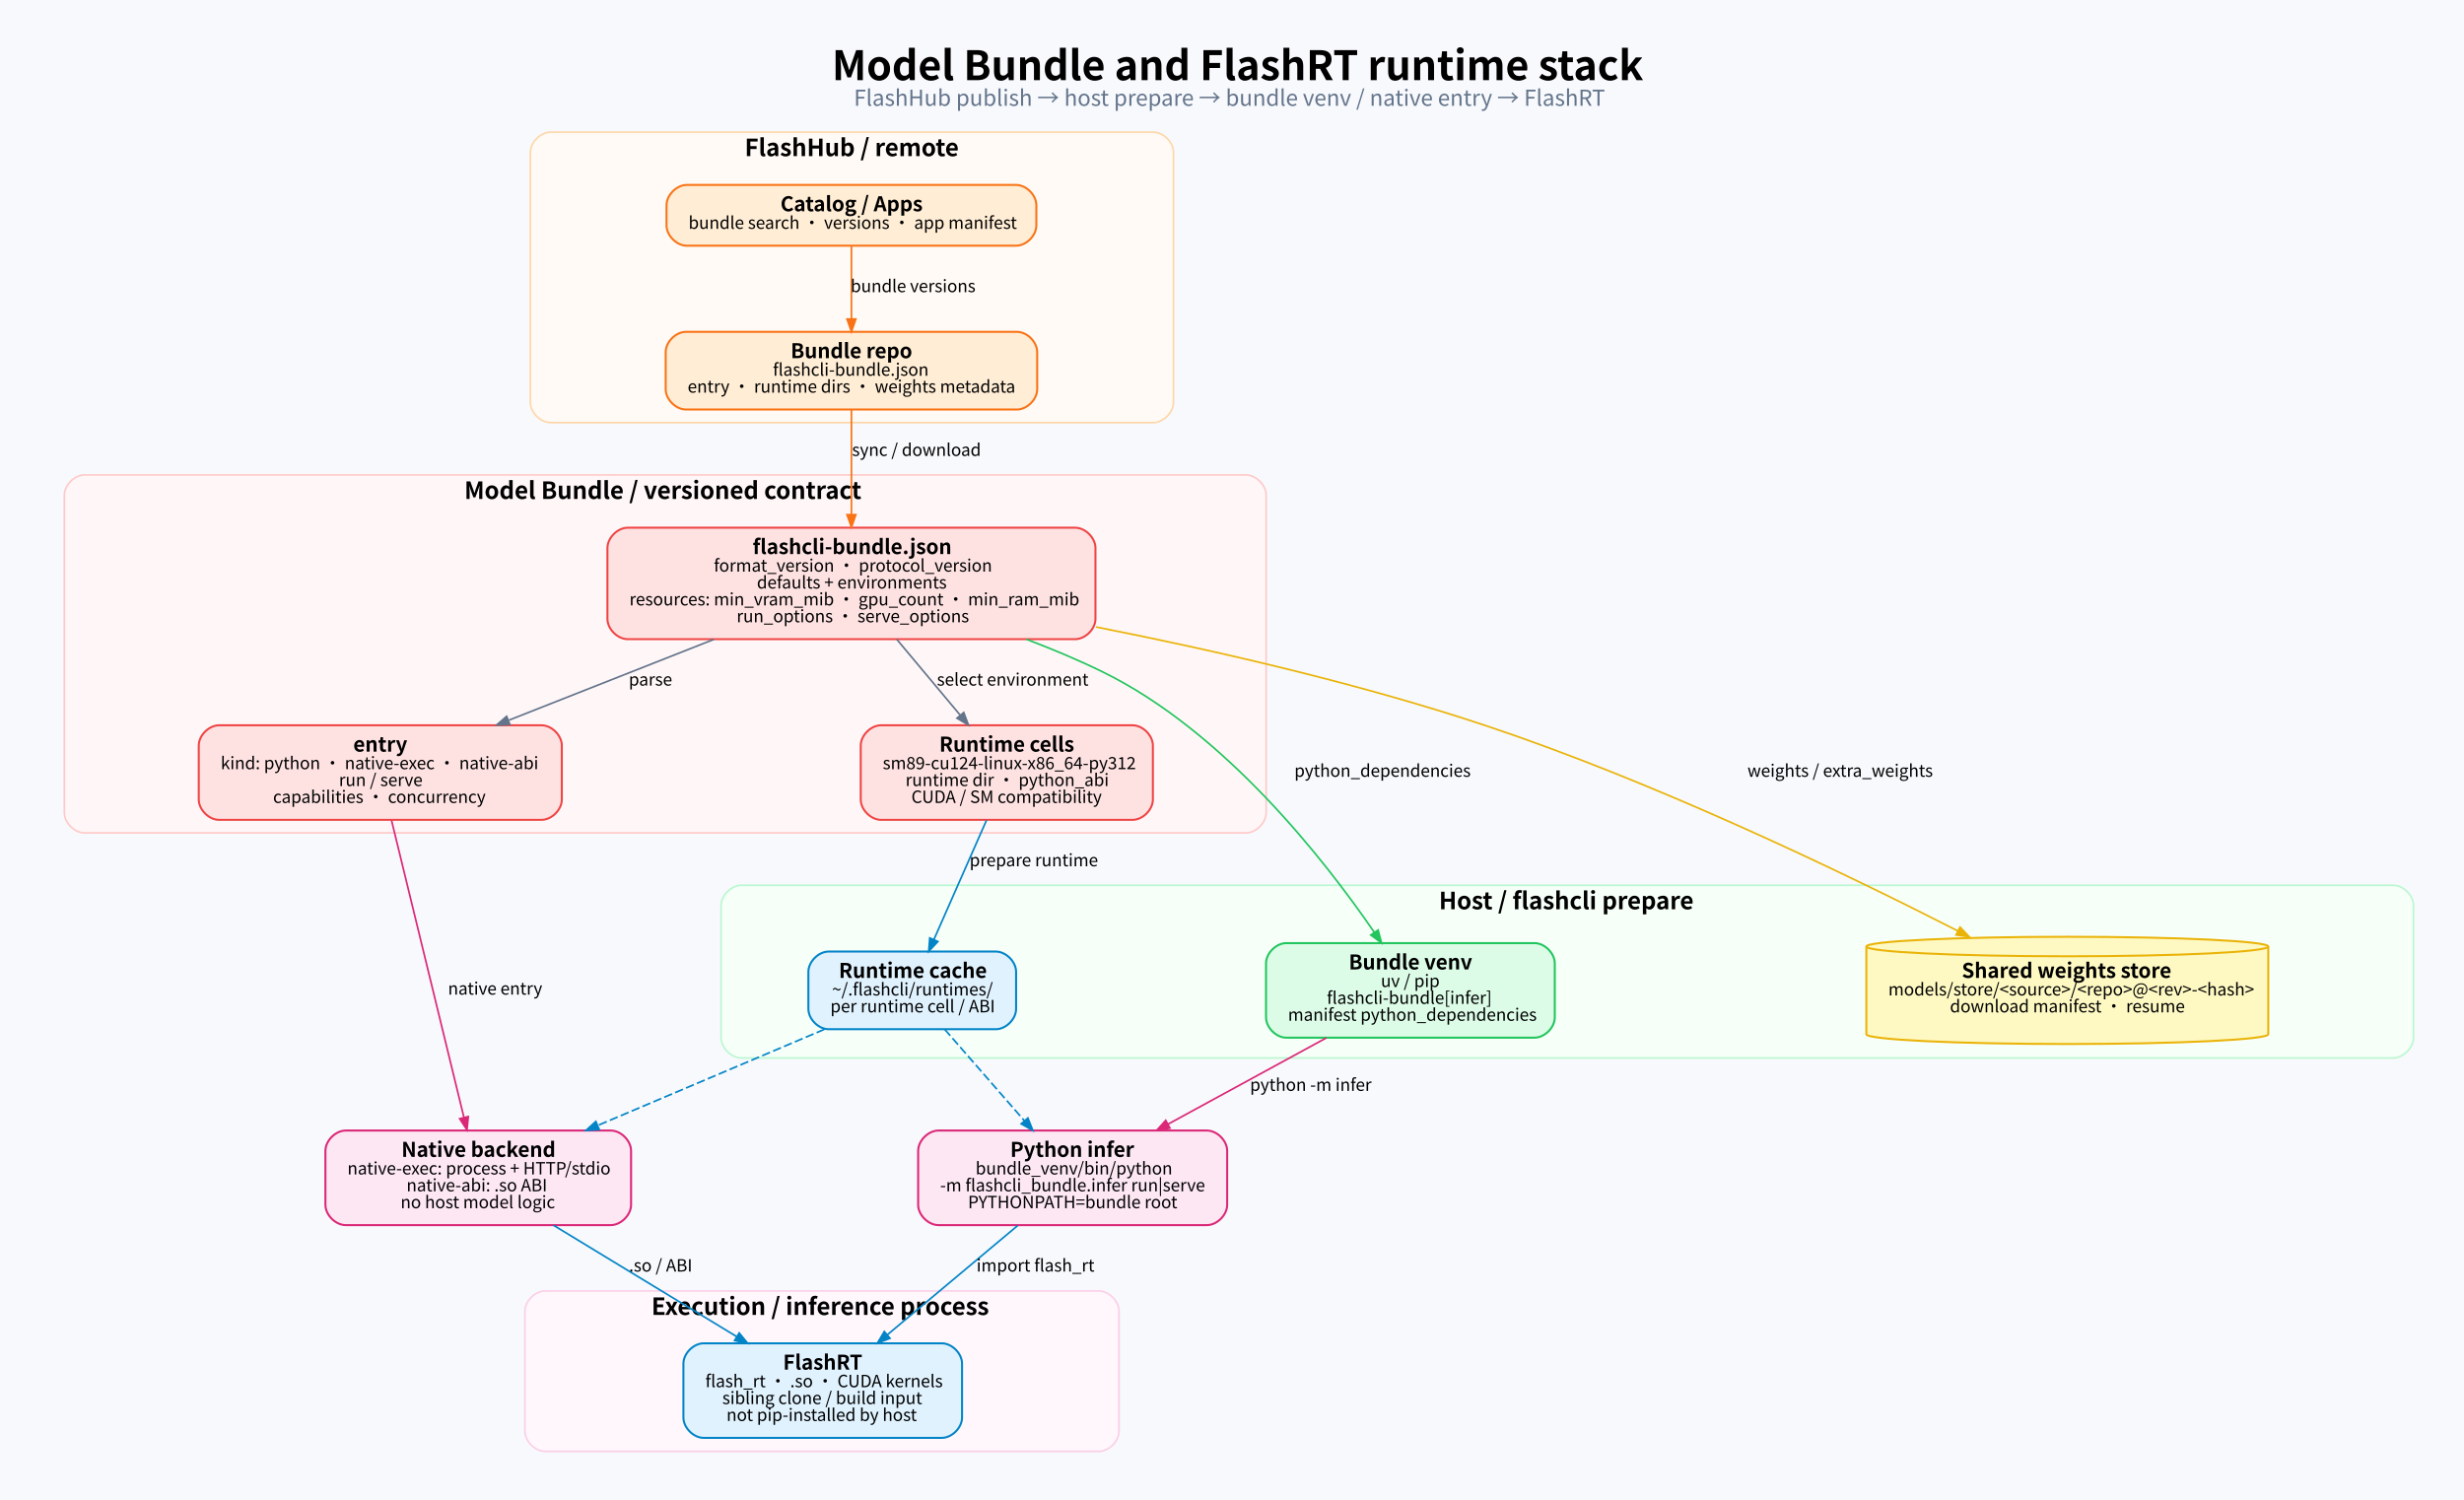
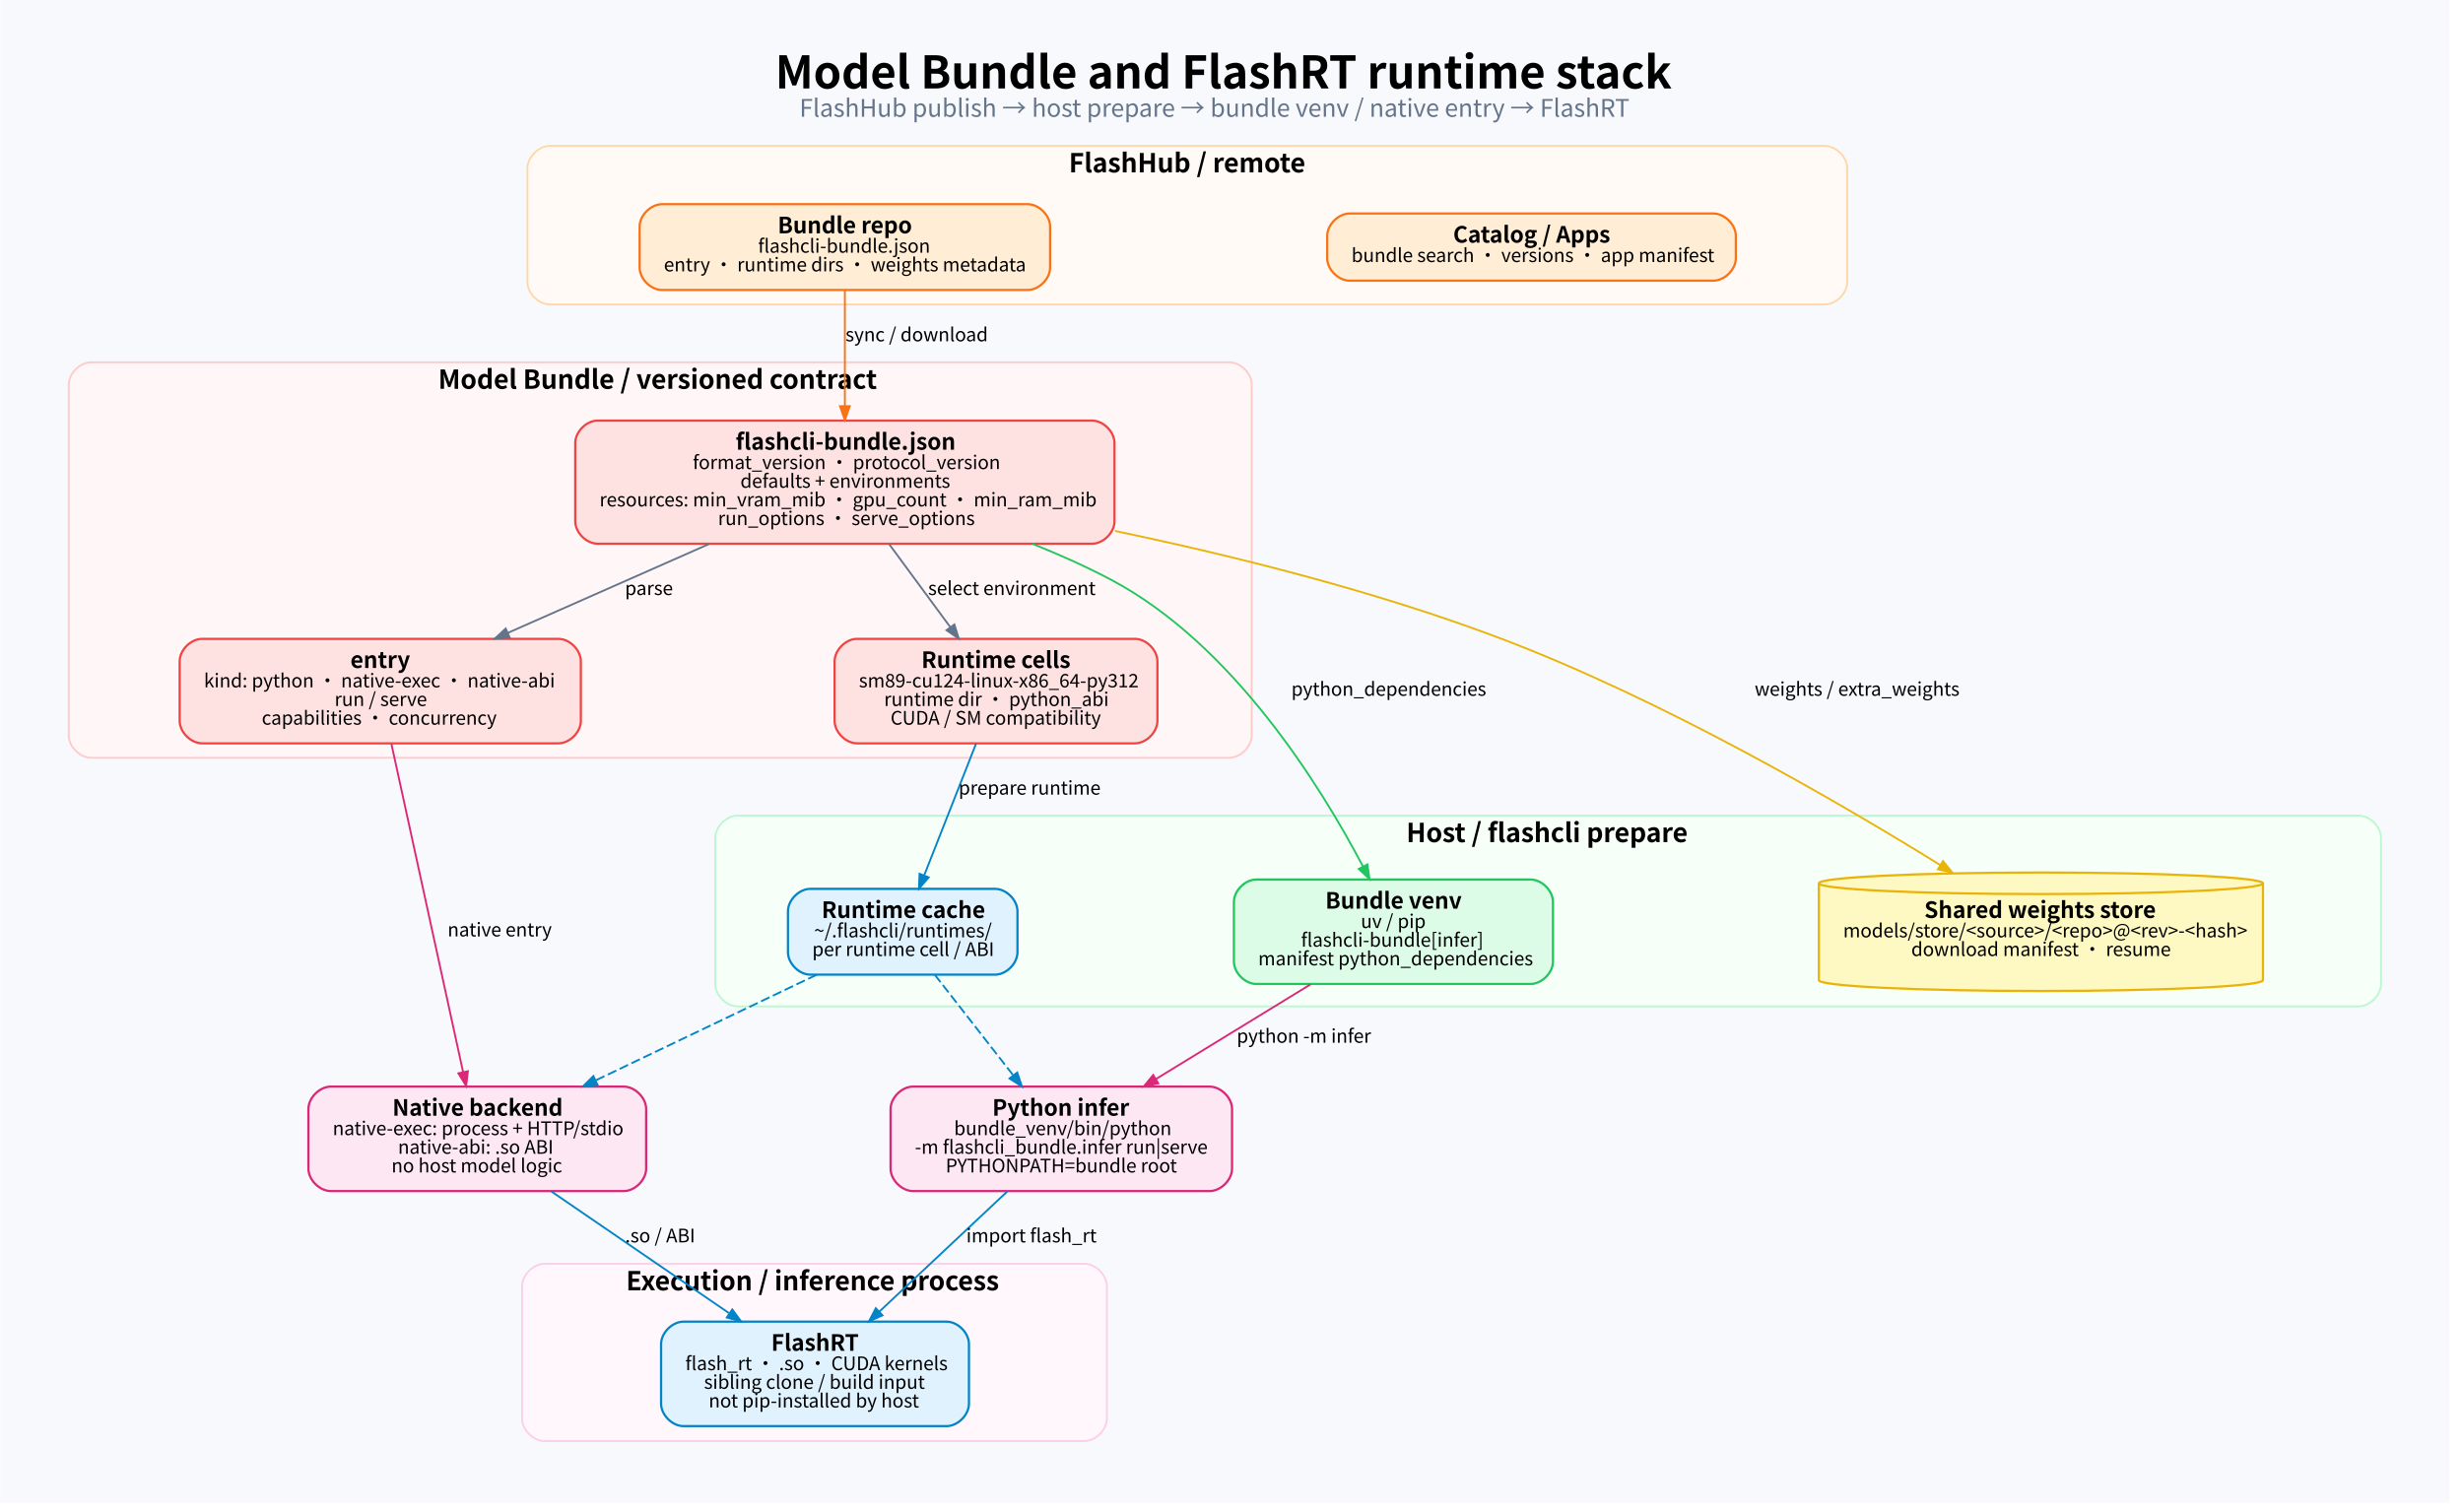
- <svg xmlns="http://www.w3.org/2000/svg" width="1065pt" height="648pt" viewBox="0.00 0.00 1065.15 648.00">
-   <g id="graph0" class="graph" transform="scale(0.73 0.73) rotate(0) translate(25.2 867.45)">
-     <polygon fill="#f7f9fc" stroke="transparent" points="-25.2,25.2 -25.2,-867.45 1442.09,-867.45 1442.09,25.2 -25.2,25.2" />
-     <text text-anchor="start" x="467.44" y="-820.05" font-family="Noto Sans CJK SC" font-weight="bold" font-size="24.00">Model Bundle and FlashRT runtime stack</text>
-     <text text-anchor="start" x="480.44" y="-804.85" font-family="Noto Sans CJK SC" font-size="13.00" fill="#64748b">FlashHub publish → host prepare → bundle venv / native entry → FlashRT</text>
+ <svg xmlns="http://www.w3.org/2000/svg" width="1056pt" height="648pt" viewBox="0.00 0.00 1055.77 648.00">
+   <g id="graph0" class="graph" transform="scale(0.8 0.8) rotate(0) translate(25.2 780.45)">
+     <polygon fill="#f7f9fc" stroke="transparent" points="-25.2,25.2 -25.2,-780.45 1287.42,-780.45 1287.42,25.2 -25.2,25.2" />
+     <text text-anchor="start" x="390.11" y="-733.05" font-family="Noto Sans CJK SC" font-weight="bold" font-size="24.00">Model Bundle and FlashRT runtime stack</text>
+     <text text-anchor="start" x="403.11" y="-717.85" font-family="Noto Sans CJK SC" font-size="13.00" fill="#64748b">FlashHub publish → host prepare → bundle venv / native entry → FlashRT</text>
    <g id="clust1" class="cluster">
-       <path fill="#fffaf5" stroke="#fed7aa" d="M300.86,-617.25C300.86,-617.25 657.71,-617.25 657.71,-617.25 663.71,-617.25 669.71,-623.25 669.71,-629.25 669.71,-629.25 669.71,-777.25 669.71,-777.25 669.71,-783.25 663.71,-789.25 657.71,-789.25 657.71,-789.25 300.86,-789.25 300.86,-789.25 294.86,-789.25 288.86,-783.25 288.86,-777.25 288.86,-777.25 288.86,-629.25 288.86,-629.25 288.86,-623.25 294.86,-617.25 300.86,-617.25" />
-       <text text-anchor="start" x="415.79" y="-775.05" font-family="Noto Sans CJK SC" font-weight="bold" font-size="14.00">FlashHub / remote</text>
+       <path fill="#fffaf5" stroke="#fed7aa" d="M269.33,-617.25C269.33,-617.25 952.64,-617.25 952.64,-617.25 958.64,-617.25 964.64,-623.25 964.64,-629.25 964.64,-629.25 964.64,-690.25 964.64,-690.25 964.64,-696.25 958.64,-702.25 952.64,-702.25 952.64,-702.25 269.33,-702.25 269.33,-702.25 263.33,-702.25 257.33,-696.25 257.33,-690.25 257.33,-690.25 257.33,-629.25 257.33,-629.25 257.33,-623.25 263.33,-617.25 269.33,-617.25" />
+       <text text-anchor="start" x="547.48" y="-688.05" font-family="Noto Sans CJK SC" font-weight="bold" font-size="14.00">FlashHub / remote</text>
    </g>
    <g id="clust2" class="cluster">
-       <path fill="#fff7f7" stroke="#fecaca" d="M24.91,-374.25C24.91,-374.25 712.58,-374.25 712.58,-374.25 718.58,-374.25 724.58,-380.25 724.58,-386.25 724.58,-386.25 724.58,-574.25 724.58,-574.25 724.58,-580.25 718.58,-586.25 712.58,-586.25 712.58,-586.25 24.91,-586.25 24.91,-586.25 18.91,-586.25 12.91,-580.25 12.91,-574.25 12.91,-574.25 12.91,-386.25 12.91,-386.25 12.91,-380.25 18.91,-374.25 24.91,-374.25" />
-       <text text-anchor="start" x="249.75" y="-572.05" font-family="Noto Sans CJK SC" font-weight="bold" font-size="14.00">Model Bundle / versioned contract</text>
+       <path fill="#fff7f7" stroke="#fecaca" d="M23.5,-374.25C23.5,-374.25 633.49,-374.25 633.49,-374.25 639.49,-374.25 645.49,-380.25 645.49,-386.25 645.49,-386.25 645.49,-574.25 645.49,-574.25 645.49,-580.25 639.49,-586.25 633.49,-586.25 633.49,-586.25 23.5,-586.25 23.5,-586.25 17.5,-586.25 11.5,-580.25 11.5,-574.25 11.5,-574.25 11.5,-386.25 11.5,-386.25 11.5,-380.25 17.5,-374.25 23.5,-374.25" />
+       <text text-anchor="start" x="209.49" y="-572.05" font-family="Noto Sans CJK SC" font-weight="bold" font-size="14.00">Model Bundle / versioned contract</text>
    </g>
    <g id="clust3" class="cluster">
-       <path fill="#f7fff9" stroke="#bbf7d0" d="M413.83,-241C413.83,-241 1391.98,-241 1391.98,-241 1397.98,-241 1403.98,-247 1403.98,-253 1403.98,-253 1403.98,-331.25 1403.98,-331.25 1403.98,-337.25 1397.98,-343.25 1391.98,-343.25 1391.98,-343.25 413.83,-343.25 413.83,-343.25 407.83,-343.25 401.83,-337.25 401.83,-331.25 401.83,-331.25 401.83,-253 401.83,-253 401.83,-247 407.83,-241 413.83,-241" />
-       <text text-anchor="start" x="826.9" y="-329.05" font-family="Noto Sans CJK SC" font-weight="bold" font-size="14.00">Host / flashcli prepare</text>
+       <path fill="#f7fff9" stroke="#bbf7d0" d="M369.97,-241C369.97,-241 1238.72,-241 1238.72,-241 1244.72,-241 1250.72,-247 1250.72,-253 1250.72,-253 1250.72,-331.25 1250.72,-331.25 1250.72,-337.25 1244.72,-343.25 1238.72,-343.25 1238.72,-343.25 369.97,-343.25 369.97,-343.25 363.97,-343.25 357.97,-337.25 357.97,-331.25 357.97,-331.25 357.97,-253 357.97,-253 357.97,-247 363.97,-241 369.97,-241" />
+       <text text-anchor="start" x="728.34" y="-329.05" font-family="Noto Sans CJK SC" font-weight="bold" font-size="14.00">Host / flashcli prepare</text>
    </g>
    <g id="clust4" class="cluster">
-       <path fill="#fff7fb" stroke="#fbcfe8" d="M297.64,-8C297.64,-8 625.44,-8 625.44,-8 631.44,-8 637.44,-14 637.44,-20 637.44,-20 637.44,-91 637.44,-91 637.44,-97 631.44,-103 625.44,-103 625.44,-103 297.64,-103 297.64,-103 291.64,-103 285.64,-97 285.64,-91 285.64,-91 285.64,-20 285.64,-20 285.64,-14 291.64,-8 297.64,-8" />
-       <text text-anchor="start" x="360.54" y="-88.8" font-family="Noto Sans CJK SC" font-weight="bold" font-size="14.00">Execution / inference process</text>
+       <path fill="#fff7fb" stroke="#fbcfe8" d="M266.46,-8C266.46,-8 555.86,-8 555.86,-8 561.86,-8 567.86,-14 567.86,-20 567.86,-20 567.86,-91 567.86,-91 567.86,-97 561.86,-103 555.86,-103 555.86,-103 266.46,-103 266.46,-103 260.46,-103 254.46,-97 254.46,-91 254.46,-91 254.46,-20 254.46,-20 254.46,-14 260.46,-8 266.46,-8" />
+       <text text-anchor="start" x="310.16" y="-88.8" font-family="Noto Sans CJK SC" font-weight="bold" font-size="14.00">Execution / inference process</text>
    </g>
    <g id="node1" class="node">
-       <path fill="#ffedd5" stroke="#f97316" stroke-width="1.2" d="M576.5,-758C576.5,-758 381.5,-758 381.5,-758 375.5,-758 369.5,-752 369.5,-746 369.5,-746 369.5,-734 369.5,-734 369.5,-728 375.5,-722 381.5,-722 381.5,-722 576.5,-722 576.5,-722 582.5,-722 588.5,-728 588.5,-734 588.5,-734 588.5,-746 588.5,-746 588.5,-752 582.5,-758 576.5,-758" />
-       <text text-anchor="start" x="437" y="-742.4" font-family="Noto Sans CJK SC" font-weight="bold" font-size="12.00">Catalog / Apps</text>
-       <text text-anchor="start" x="382.5" y="-732" font-family="Noto Sans CJK SC" font-size="10.00">bundle search · versions · app manifest</text>
+       <path fill="#ffedd5" stroke="#f97316" stroke-width="1.2" d="M892.95,-666C892.95,-666 697.95,-666 697.95,-666 691.95,-666 685.95,-660 685.95,-654 685.95,-654 685.95,-642 685.95,-642 685.95,-636 691.95,-630 697.95,-630 697.95,-630 892.95,-630 892.95,-630 898.95,-630 904.95,-636 904.95,-642 904.95,-642 904.95,-654 904.95,-654 904.95,-660 898.95,-666 892.95,-666" />
+       <text text-anchor="start" x="753.45" y="-650.4" font-family="Noto Sans CJK SC" font-weight="bold" font-size="12.00">Catalog / Apps</text>
+       <text text-anchor="start" x="698.95" y="-640" font-family="Noto Sans CJK SC" font-size="10.00">bundle search · versions · app manifest</text>
    </g>
    <g id="node2" class="node">
-       <path fill="#ffedd5" stroke="#f97316" stroke-width="1.2" d="M577,-671C577,-671 381,-671 381,-671 375,-671 369,-665 369,-659 369,-659 369,-637 369,-637 369,-631 375,-625 381,-625 381,-625 577,-625 577,-625 583,-625 589,-631 589,-637 589,-637 589,-659 589,-659 589,-665 583,-671 577,-671" />
-       <text text-anchor="start" x="443" y="-655.4" font-family="Noto Sans CJK SC" font-weight="bold" font-size="12.00">Bundle repo</text>
-       <text text-anchor="start" x="432.5" y="-645" font-family="Noto Sans CJK SC" font-size="10.00">flashcli-bundle.json</text>
-       <text text-anchor="start" x="382" y="-635" font-family="Noto Sans CJK SC" font-size="10.00">entry · runtime dirs · weights metadata</text>
+       <path fill="#ffedd5" stroke="#f97316" stroke-width="1.2" d="M525.45,-671C525.45,-671 329.45,-671 329.45,-671 323.45,-671 317.45,-665 317.45,-659 317.45,-659 317.45,-637 317.45,-637 317.45,-631 323.45,-625 329.45,-625 329.45,-625 525.45,-625 525.45,-625 531.45,-625 537.45,-631 537.45,-637 537.45,-637 537.45,-659 537.45,-659 537.45,-665 531.45,-671 525.45,-671" />
+       <text text-anchor="start" x="391.45" y="-655.4" font-family="Noto Sans CJK SC" font-weight="bold" font-size="12.00">Bundle repo</text>
+       <text text-anchor="start" x="380.95" y="-645" font-family="Noto Sans CJK SC" font-size="10.00">flashcli-bundle.json</text>
+       <text text-anchor="start" x="330.45" y="-635" font-family="Noto Sans CJK SC" font-size="10.00">entry · runtime dirs · weights metadata</text>
+     </g>
+     <g id="node3" class="node">
+       <path fill="#fee2e2" stroke="#ef4444" stroke-width="1.2" d="M559.95,-555C559.95,-555 294.95,-555 294.95,-555 288.95,-555 282.95,-549 282.95,-543 282.95,-543 282.95,-501 282.95,-501 282.95,-495 288.95,-489 294.95,-489 294.95,-489 559.95,-489 559.95,-489 565.95,-489 571.95,-495 571.95,-501 571.95,-501 571.95,-543 571.95,-543 571.95,-549 565.95,-555 559.95,-555" />
+       <text text-anchor="start" x="368.95" y="-539.4" font-family="Noto Sans CJK SC" font-weight="bold" font-size="12.00">flashcli-bundle.json</text>
+       <text text-anchor="start" x="345.95" y="-529" font-family="Noto Sans CJK SC" font-size="10.00">format_version · protocol_version</text>
+       <text text-anchor="start" x="371.45" y="-519" font-family="Noto Sans CJK SC" font-size="10.00">defaults + environments</text>
+       <text text-anchor="start" x="295.95" y="-509" font-family="Noto Sans CJK SC" font-size="10.00">resources: min_vram_mib · gpu_count · min_ram_mib</text>
+       <text text-anchor="start" x="359.45" y="-499" font-family="Noto Sans CJK SC" font-size="10.00">run_options · serve_options</text>
    </g>
    <g id="edge1" class="edge">
-       <path fill="none" stroke="#f97316" d="M479,-721.65C479,-709.49 479,-692.95 479,-678.71" />
-       <polygon fill="#f97316" stroke="#f97316" points="481.62,-678.59 479,-671.09 476.37,-678.59 481.62,-678.59" />
-       <text text-anchor="middle" x="515.5" y="-694.5" font-family="Noto Sans CJK SC" font-size="10.00">bundle versions</text>
+       <path fill="none" stroke="#f97316" d="M427.45,-624.83C427.45,-607.66 427.45,-583.42 427.45,-562.89" />
+       <polygon fill="#f97316" stroke="#f97316" points="430.08,-562.73 427.45,-555.23 424.83,-562.73 430.08,-562.73" />
+       <text text-anchor="middle" x="465.95" y="-597.5" font-family="Noto Sans CJK SC" font-size="10.00">sync / download</text>
    </g>
-     <g id="node3" class="node">
-       <path fill="#fee2e2" stroke="#ef4444" stroke-width="1.2" d="M611.5,-555C611.5,-555 346.5,-555 346.5,-555 340.5,-555 334.5,-549 334.5,-543 334.5,-543 334.5,-501 334.5,-501 334.5,-495 340.5,-489 346.5,-489 346.5,-489 611.5,-489 611.5,-489 617.5,-489 623.5,-495 623.5,-501 623.5,-501 623.5,-543 623.5,-543 623.5,-549 617.5,-555 611.5,-555" />
-       <text text-anchor="start" x="420.5" y="-539.4" font-family="Noto Sans CJK SC" font-weight="bold" font-size="12.00">flashcli-bundle.json</text>
-       <text text-anchor="start" x="397.5" y="-529" font-family="Noto Sans CJK SC" font-size="10.00">format_version · protocol_version</text>
-       <text text-anchor="start" x="423" y="-519" font-family="Noto Sans CJK SC" font-size="10.00">defaults + environments</text>
-       <text text-anchor="start" x="347.5" y="-509" font-family="Noto Sans CJK SC" font-size="10.00">resources: min_vram_mib · gpu_count · min_ram_mib</text>
-       <text text-anchor="start" x="411" y="-499" font-family="Noto Sans CJK SC" font-size="10.00">run_options · serve_options</text>
+     <g id="node4" class="node">
+       <path fill="#fee2e2" stroke="#ef4444" stroke-width="1.2" d="M273.95,-438C273.95,-438 82.95,-438 82.95,-438 76.95,-438 70.95,-432 70.95,-426 70.95,-426 70.95,-394 70.95,-394 70.95,-388 76.95,-382 82.95,-382 82.95,-382 273.95,-382 273.95,-382 279.95,-382 285.95,-388 285.95,-394 285.95,-394 285.95,-426 285.95,-426 285.95,-432 279.95,-438 273.95,-438" />
+       <text text-anchor="start" x="162.45" y="-422.4" font-family="Noto Sans CJK SC" font-weight="bold" font-size="12.00">entry</text>
+       <text text-anchor="start" x="83.95" y="-412" font-family="Noto Sans CJK SC" font-size="10.00">kind: python · native-exec · native-abi</text>
+       <text text-anchor="start" x="153.95" y="-402" font-family="Noto Sans CJK SC" font-size="10.00">run / serve</text>
+       <text text-anchor="start" x="114.95" y="-392" font-family="Noto Sans CJK SC" font-size="10.00">capabilities · concurrency</text>
    </g>
    <g id="edge2" class="edge">
-       <path fill="none" stroke="#f97316" d="M479,-624.83C479,-607.66 479,-583.42 479,-562.89" />
-       <polygon fill="#f97316" stroke="#f97316" points="481.62,-562.73 479,-555.23 476.37,-562.73 481.62,-562.73" />
-       <text text-anchor="middle" x="517.5" y="-597.5" font-family="Noto Sans CJK SC" font-size="10.00">sync / download</text>
+       <path fill="none" stroke="#64748b" d="M354.76,-488.89C320.72,-473.85 280.4,-456.03 246.9,-441.24" />
+       <polygon fill="#64748b" stroke="#64748b" points="247.79,-438.76 239.87,-438.13 245.67,-443.56 247.79,-438.76" />
+       <text text-anchor="middle" x="322.45" y="-461.5" font-family="Noto Sans CJK SC" font-size="10.00">parse</text>
    </g>
-     <g id="node4" class="node">
-       <path fill="#fee2e2" stroke="#ef4444" stroke-width="1.2" d="M295.5,-438C295.5,-438 104.5,-438 104.5,-438 98.5,-438 92.5,-432 92.5,-426 92.5,-426 92.5,-394 92.5,-394 92.5,-388 98.5,-382 104.5,-382 104.5,-382 295.5,-382 295.5,-382 301.5,-382 307.5,-388 307.5,-394 307.5,-394 307.5,-426 307.5,-426 307.5,-432 301.5,-438 295.5,-438" />
-       <text text-anchor="start" x="184" y="-422.4" font-family="Noto Sans CJK SC" font-weight="bold" font-size="12.00">entry</text>
-       <text text-anchor="start" x="105.5" y="-412" font-family="Noto Sans CJK SC" font-size="10.00">kind: python · native-exec · native-abi</text>
-       <text text-anchor="start" x="175.5" y="-402" font-family="Noto Sans CJK SC" font-size="10.00">run / serve</text>
-       <text text-anchor="start" x="136.5" y="-392" font-family="Noto Sans CJK SC" font-size="10.00">capabilities · concurrency</text>
+     <g id="node5" class="node">
+       <path fill="#fee2e2" stroke="#ef4444" stroke-width="1.2" d="M582.95,-438C582.95,-438 433.95,-438 433.95,-438 427.95,-438 421.95,-432 421.95,-426 421.95,-426 421.95,-394 421.95,-394 421.95,-388 427.95,-382 433.95,-382 433.95,-382 582.95,-382 582.95,-382 588.95,-382 594.95,-388 594.95,-394 594.95,-394 594.95,-426 594.95,-426 594.95,-432 588.95,-438 582.95,-438" />
+       <text text-anchor="start" x="468.45" y="-422.4" font-family="Noto Sans CJK SC" font-weight="bold" font-size="12.00">Runtime cells</text>
+       <text text-anchor="start" x="434.95" y="-412" font-family="Noto Sans CJK SC" font-size="10.00">sm89-cu124-linux-x86_64-py312</text>
+       <text text-anchor="start" x="448.45" y="-402" font-family="Noto Sans CJK SC" font-size="10.00">runtime dir · python_abi</text>
+       <text text-anchor="start" x="451.95" y="-392" font-family="Noto Sans CJK SC" font-size="10.00">CUDA / SM compatibility</text>
    </g>
    <g id="edge3" class="edge">
-       <path fill="none" stroke="#64748b" d="M397.55,-488.89C359.25,-473.79 313.84,-455.89 276.22,-441.05" />
-       <polygon fill="#64748b" stroke="#64748b" points="276.75,-438.44 268.81,-438.13 274.82,-443.32 276.75,-438.44" />
-       <text text-anchor="middle" x="360" y="-461.5" font-family="Noto Sans CJK SC" font-size="10.00">parse</text>
+       <path fill="none" stroke="#64748b" d="M451.1,-488.89C461.39,-474.92 473.44,-458.55 483.83,-444.44" />
+       <polygon fill="#64748b" stroke="#64748b" points="486.14,-445.73 488.48,-438.13 481.91,-442.61 486.14,-445.73" />
+       <text text-anchor="middle" x="516.95" y="-461.5" font-family="Noto Sans CJK SC" font-size="10.00">select environment</text>
    </g>
-     <g id="node5" class="node">
-       <path fill="#fee2e2" stroke="#ef4444" stroke-width="1.2" d="M645.5,-438C645.5,-438 496.5,-438 496.5,-438 490.5,-438 484.5,-432 484.5,-426 484.5,-426 484.5,-394 484.5,-394 484.5,-388 490.5,-382 496.5,-382 496.5,-382 645.5,-382 645.5,-382 651.5,-382 657.5,-388 657.5,-394 657.5,-394 657.5,-426 657.5,-426 657.5,-432 651.5,-438 645.5,-438" />
-       <text text-anchor="start" x="531" y="-422.4" font-family="Noto Sans CJK SC" font-weight="bold" font-size="12.00">Runtime cells</text>
-       <text text-anchor="start" x="497.5" y="-412" font-family="Noto Sans CJK SC" font-size="10.00">sm89-cu124-linux-x86_64-py312</text>
-       <text text-anchor="start" x="511" y="-402" font-family="Noto Sans CJK SC" font-size="10.00">runtime dir · python_abi</text>
-       <text text-anchor="start" x="514.5" y="-392" font-family="Noto Sans CJK SC" font-size="10.00">CUDA / SM compatibility</text>
+     <g id="node6" class="node">
+       <path fill="#dcfce7" stroke="#22c55e" stroke-width="1.2" d="M794.95,-309C794.95,-309 647.95,-309 647.95,-309 641.95,-309 635.95,-303 635.95,-297 635.95,-297 635.95,-265 635.95,-265 635.95,-259 641.95,-253 647.95,-253 647.95,-253 794.95,-253 794.95,-253 800.95,-253 806.95,-259 806.95,-265 806.95,-265 806.95,-297 806.95,-297 806.95,-303 800.95,-309 794.95,-309" />
+       <text text-anchor="start" x="684.95" y="-293.4" font-family="Noto Sans CJK SC" font-weight="bold" font-size="12.00">Bundle venv</text>
+       <text text-anchor="start" x="703.95" y="-283" font-family="Noto Sans CJK SC" font-size="10.00">uv / pip</text>
+       <text text-anchor="start" x="671.95" y="-273" font-family="Noto Sans CJK SC" font-size="10.00">flashcli-bundle[infer]</text>
+       <text text-anchor="start" x="648.95" y="-263" font-family="Noto Sans CJK SC" font-size="10.00">manifest python_dependencies</text>
    </g>
    <g id="edge4" class="edge">
-       <path fill="none" stroke="#64748b" d="M505.85,-488.89C517.64,-474.79 531.47,-458.26 543.35,-444.06" />
-       <polygon fill="#64748b" stroke="#64748b" points="545.51,-445.57 548.31,-438.13 541.48,-442.2 545.51,-445.57" />
-       <text text-anchor="middle" x="574.5" y="-461.5" font-family="Noto Sans CJK SC" font-size="10.00">select environment</text>
+       <path fill="none" stroke="#22c55e" d="M527.89,-488.98C542.47,-483.15 557.06,-476.63 570.45,-469.5 635.07,-435.12 681.95,-360.03 705.11,-316.02" />
+       <polygon fill="#22c55e" stroke="#22c55e" points="707.51,-317.1 708.63,-309.23 702.85,-314.69 707.51,-317.1" />
+       <text text-anchor="middle" x="718.95" y="-407.5" font-family="Noto Sans CJK SC" font-size="10.00">python_dependencies</text>
    </g>
-     <g id="node6" class="node">
-       <path fill="#dcfce7" stroke="#22c55e" stroke-width="1.2" d="M883.5,-309C883.5,-309 736.5,-309 736.5,-309 730.5,-309 724.5,-303 724.5,-297 724.5,-297 724.5,-265 724.5,-265 724.5,-259 730.5,-253 736.5,-253 736.5,-253 883.5,-253 883.5,-253 889.5,-253 895.5,-259 895.5,-265 895.5,-265 895.5,-297 895.5,-297 895.5,-303 889.5,-309 883.5,-309" />
-       <text text-anchor="start" x="773.5" y="-293.4" font-family="Noto Sans CJK SC" font-weight="bold" font-size="12.00">Bundle venv</text>
-       <text text-anchor="start" x="792.5" y="-283" font-family="Noto Sans CJK SC" font-size="10.00">uv / pip</text>
-       <text text-anchor="start" x="760.5" y="-273" font-family="Noto Sans CJK SC" font-size="10.00">flashcli-bundle[infer]</text>
-       <text text-anchor="start" x="737.5" y="-263" font-family="Noto Sans CJK SC" font-size="10.00">manifest python_dependencies</text>
+     <g id="node7" class="node">
+       <path fill="#fef9c3" stroke="#eab308" stroke-width="1.2" d="M1187.45,-306.98C1187.45,-310.16 1134.12,-312.75 1068.45,-312.75 1002.79,-312.75 949.45,-310.16 949.45,-306.98 949.45,-306.98 949.45,-255.02 949.45,-255.02 949.45,-251.84 1002.79,-249.25 1068.45,-249.25 1134.12,-249.25 1187.45,-251.84 1187.45,-255.02 1187.45,-255.02 1187.45,-306.98 1187.45,-306.98" />
+       <path fill="none" stroke="#eab308" stroke-width="1.2" d="M1187.45,-306.98C1187.45,-303.79 1134.12,-301.2 1068.45,-301.2 1002.79,-301.2 949.45,-303.79 949.45,-306.98" />
+       <text text-anchor="start" x="1005.95" y="-288.4" font-family="Noto Sans CJK SC" font-weight="bold" font-size="12.00">Shared weights store</text>
+       <text text-anchor="start" x="962.45" y="-278" font-family="Noto Sans CJK SC" font-size="10.00">models/store/&lt;source&gt;/&lt;repo&gt;@&lt;rev&gt;-&lt;hash&gt;</text>
+       <text text-anchor="start" x="998.95" y="-268" font-family="Noto Sans CJK SC" font-size="10.00">download manifest · resume</text>
    </g>
    <g id="edge5" class="edge">
-       <path fill="none" stroke="#22c55e" d="M582.55,-488.95C598.04,-483.09 613.63,-476.56 628,-469.5 699.59,-434.31 758.71,-358.99 788.7,-315.28" />
-       <polygon fill="#22c55e" stroke="#22c55e" points="790.88,-316.75 792.91,-309.07 786.53,-313.8 790.88,-316.75" />
-       <text text-anchor="middle" x="793.5" y="-407.5" font-family="Noto Sans CJK SC" font-size="10.00">python_dependencies</text>
+       <path fill="none" stroke="#eab308" d="M572.17,-495.84C636.78,-482.34 713.13,-463.21 779.45,-438 865.54,-405.28 958.05,-351.74 1014.6,-316.69" />
+       <polygon fill="#eab308" stroke="#eab308" points="1015.99,-318.91 1020.97,-312.72 1013.22,-314.45 1015.99,-318.91" />
+       <text text-anchor="middle" x="969.95" y="-407.5" font-family="Noto Sans CJK SC" font-size="10.00">weights / extra_weights</text>
    </g>
-     <g id="node7" class="node">
-       <path fill="#fef9c3" stroke="#eab308" stroke-width="1.2" d="M1318,-306.98C1318,-310.16 1264.66,-312.75 1199,-312.75 1133.33,-312.75 1080,-310.16 1080,-306.98 1080,-306.98 1080,-255.02 1080,-255.02 1080,-251.84 1133.33,-249.25 1199,-249.25 1264.66,-249.25 1318,-251.84 1318,-255.02 1318,-255.02 1318,-306.98 1318,-306.98" />
-       <path fill="none" stroke="#eab308" stroke-width="1.2" d="M1318,-306.98C1318,-303.79 1264.66,-301.2 1199,-301.2 1133.33,-301.2 1080,-303.79 1080,-306.98" />
-       <text text-anchor="start" x="1136.5" y="-288.4" font-family="Noto Sans CJK SC" font-weight="bold" font-size="12.00">Shared weights store</text>
-       <text text-anchor="start" x="1093" y="-278" font-family="Noto Sans CJK SC" font-size="10.00">models/store/&lt;source&gt;/&lt;repo&gt;@&lt;rev&gt;-&lt;hash&gt;</text>
-       <text text-anchor="start" x="1129.5" y="-268" font-family="Noto Sans CJK SC" font-size="10.00">download manifest · resume</text>
+     <g id="node10" class="node">
+       <path fill="#fce7f3" stroke="#db2777" stroke-width="1.2" d="M308.95,-198C308.95,-198 151.95,-198 151.95,-198 145.95,-198 139.95,-192 139.95,-186 139.95,-186 139.95,-154 139.95,-154 139.95,-148 145.95,-142 151.95,-142 151.95,-142 308.95,-142 308.95,-142 314.95,-142 320.95,-148 320.95,-154 320.95,-154 320.95,-186 320.95,-186 320.95,-192 314.95,-198 308.95,-198" />
+       <text text-anchor="start" x="184.95" y="-182.4" font-family="Noto Sans CJK SC" font-weight="bold" font-size="12.00">Native backend</text>
+       <text text-anchor="start" x="152.95" y="-172" font-family="Noto Sans CJK SC" font-size="10.00">native-exec: process + HTTP/stdio</text>
+       <text text-anchor="start" x="187.95" y="-162" font-family="Noto Sans CJK SC" font-size="10.00">native-abi: .so ABI</text>
+       <text text-anchor="start" x="184.45" y="-152" font-family="Noto Sans CJK SC" font-size="10.00">no host model logic</text>
+     </g>
+     <g id="edge8" class="edge">
+       <path fill="none" stroke="#db2777" d="M184.42,-381.7C193.9,-338.33 212.38,-253.72 222.81,-205.97" />
+       <polygon fill="#db2777" stroke="#db2777" points="225.44,-206.24 224.48,-198.35 220.31,-205.12 225.44,-206.24" />
+       <text text-anchor="middle" x="242.45" y="-278.5" font-family="Noto Sans CJK SC" font-size="10.00">native entry</text>
+     </g>
+     <g id="node8" class="node">
+       <path fill="#e0f2fe" stroke="#0284c7" stroke-width="1.2" d="M507.95,-304C507.95,-304 408.95,-304 408.95,-304 402.95,-304 396.95,-298 396.95,-292 396.95,-292 396.95,-270 396.95,-270 396.95,-264 402.95,-258 408.95,-258 408.95,-258 507.95,-258 507.95,-258 513.95,-258 519.95,-264 519.95,-270 519.95,-270 519.95,-292 519.95,-292 519.95,-298 513.95,-304 507.95,-304" />
+       <text text-anchor="start" x="414.95" y="-288.4" font-family="Noto Sans CJK SC" font-weight="bold" font-size="12.00">Runtime cache</text>
+       <text text-anchor="start" x="410.95" y="-278" font-family="Noto Sans CJK SC" font-size="10.00">~/.flashcli/runtimes/</text>
+       <text text-anchor="start" x="409.95" y="-268" font-family="Noto Sans CJK SC" font-size="10.00">per runtime cell / ABI</text>
    </g>
    <g id="edge6" class="edge">
-       <path fill="none" stroke="#eab308" d="M623.79,-496.22C694.2,-482.34 779.5,-462.79 854,-438 954.85,-404.44 1065.94,-351.04 1134.1,-316.25" />
-       <polygon fill="#eab308" stroke="#eab308" points="1135.49,-318.49 1140.97,-312.73 1133.09,-313.81 1135.49,-318.49" />
-       <text text-anchor="middle" x="1064.5" y="-407.5" font-family="Noto Sans CJK SC" font-size="10.00">weights / extra_weights</text>
+       <path fill="none" stroke="#0284c7" d="M497.73,-381.76C489.56,-361.02 478.35,-332.54 469.99,-311.31" />
+       <polygon fill="#0284c7" stroke="#0284c7" points="472.36,-310.15 467.17,-304.13 467.47,-312.07 472.36,-310.15" />
+       <text text-anchor="middle" x="526.45" y="-354.5" font-family="Noto Sans CJK SC" font-size="10.00">prepare runtime</text>
    </g>
-     <g id="node10" class="node">
-       <path fill="#fce7f3" stroke="#db2777" stroke-width="1.2" d="M336.5,-198C336.5,-198 179.5,-198 179.5,-198 173.5,-198 167.5,-192 167.5,-186 167.5,-186 167.5,-154 167.5,-154 167.5,-148 173.5,-142 179.5,-142 179.5,-142 336.5,-142 336.5,-142 342.5,-142 348.5,-148 348.5,-154 348.5,-154 348.5,-186 348.5,-186 348.5,-192 342.5,-198 336.5,-198" />
-       <text text-anchor="start" x="212.5" y="-182.4" font-family="Noto Sans CJK SC" font-weight="bold" font-size="12.00">Native backend</text>
-       <text text-anchor="start" x="180.5" y="-172" font-family="Noto Sans CJK SC" font-size="10.00">native-exec: process + HTTP/stdio</text>
-       <text text-anchor="start" x="215.5" y="-162" font-family="Noto Sans CJK SC" font-size="10.00">native-abi: .so ABI</text>
-       <text text-anchor="start" x="212" y="-152" font-family="Noto Sans CJK SC" font-size="10.00">no host model logic</text>
+     <g id="node9" class="node">
+       <path fill="#fce7f3" stroke="#db2777" stroke-width="1.2" d="M622.95,-198C622.95,-198 463.95,-198 463.95,-198 457.95,-198 451.95,-192 451.95,-186 451.95,-186 451.95,-154 451.95,-154 451.95,-148 457.95,-142 463.95,-142 463.95,-142 622.95,-142 622.95,-142 628.95,-142 634.95,-148 634.95,-154 634.95,-154 634.95,-186 634.95,-186 634.95,-192 628.95,-198 622.95,-198" />
+       <text text-anchor="start" x="506.45" y="-182.4" font-family="Noto Sans CJK SC" font-weight="bold" font-size="12.00">Python infer</text>
+       <text text-anchor="start" x="485.95" y="-172" font-family="Noto Sans CJK SC" font-size="10.00">bundle_venv/bin/python</text>
+       <text text-anchor="start" x="464.95" y="-162" font-family="Noto Sans CJK SC" font-size="10.00">-m flashcli_bundle.infer run|serve</text>
+       <text text-anchor="start" x="481.45" y="-152" font-family="Noto Sans CJK SC" font-size="10.00">PYTHONPATH=bundle root</text>
+     </g>
+     <g id="edge7" class="edge">
+       <path fill="none" stroke="#db2777" d="M677,-252.78C651.84,-237.37 620.29,-218.05 594.17,-202.06" />
+       <polygon fill="#db2777" stroke="#db2777" points="595.42,-199.74 587.65,-198.07 592.68,-204.22 595.42,-199.74" />
+       <text text-anchor="middle" x="673.45" y="-221.5" font-family="Noto Sans CJK SC" font-size="10.00">python -m infer</text>
+     </g>
+     <g id="edge11" class="edge">
+       <path fill="none" stroke="#0284c7" stroke-dasharray="5,2" d="M475.65,-257.94C487.67,-242.54 503.91,-221.7 517.49,-204.29" />
+       <polygon fill="#0284c7" stroke="#0284c7" points="519.82,-205.57 522.36,-198.04 515.68,-202.34 519.82,-205.57" />
+     </g>
+     <g id="edge12" class="edge">
+       <path fill="none" stroke="#0284c7" stroke-dasharray="5,2" d="M412.31,-257.94C378.26,-241.66 331.5,-219.31 293.93,-201.35" />
+       <polygon fill="#0284c7" stroke="#0284c7" points="294.92,-198.91 287.02,-198.04 292.66,-203.65 294.92,-198.91" />
+     </g>
+     <g id="node11" class="node">
+       <path fill="#e0f2fe" stroke="#0284c7" stroke-width="1.2" d="M481.95,-72C481.95,-72 340.95,-72 340.95,-72 334.95,-72 328.95,-66 328.95,-60 328.95,-60 328.95,-28 328.95,-28 328.95,-22 334.95,-16 340.95,-16 340.95,-16 481.95,-16 481.95,-16 487.95,-16 493.95,-22 493.95,-28 493.95,-28 493.95,-60 493.95,-60 493.95,-66 487.95,-72 481.95,-72" />
+       <text text-anchor="start" x="387.95" y="-56.4" font-family="Noto Sans CJK SC" font-weight="bold" font-size="12.00">FlashRT</text>
+       <text text-anchor="start" x="341.95" y="-46" font-family="Noto Sans CJK SC" font-size="10.00">flash_rt · .so · CUDA kernels</text>
+       <text text-anchor="start" x="351.95" y="-36" font-family="Noto Sans CJK SC" font-size="10.00">sibling clone / build input</text>
+       <text text-anchor="start" x="354.45" y="-26" font-family="Noto Sans CJK SC" font-size="10.00">not pip-installed by host</text>
    </g>
    <g id="edge9" class="edge">
-       <path fill="none" stroke="#db2777" d="M206.65,-381.7C217.24,-338.24 237.92,-253.37 249.55,-205.67" />
-       <polygon fill="#db2777" stroke="#db2777" points="252.11,-206.26 251.33,-198.35 247.01,-205.01 252.11,-206.26" />
-       <text text-anchor="middle" x="268" y="-278.5" font-family="Noto Sans CJK SC" font-size="10.00">native entry</text>
-     </g>
-     <g id="node8" class="node">
-       <path fill="#e0f2fe" stroke="#0284c7" stroke-width="1.2" d="M564.5,-304C564.5,-304 465.5,-304 465.5,-304 459.5,-304 453.5,-298 453.5,-292 453.5,-292 453.5,-270 453.5,-270 453.5,-264 459.5,-258 465.5,-258 465.5,-258 564.5,-258 564.5,-258 570.5,-258 576.5,-264 576.5,-270 576.5,-270 576.5,-292 576.5,-292 576.5,-298 570.5,-304 564.5,-304" />
-       <text text-anchor="start" x="471.5" y="-288.4" font-family="Noto Sans CJK SC" font-weight="bold" font-size="12.00">Runtime cache</text>
-       <text text-anchor="start" x="467.5" y="-278" font-family="Noto Sans CJK SC" font-size="10.00">~/.flashcli/runtimes/</text>
-       <text text-anchor="start" x="466.5" y="-268" font-family="Noto Sans CJK SC" font-size="10.00">per runtime cell / ABI</text>
-     </g>
-     <g id="edge7" class="edge">
-       <path fill="none" stroke="#0284c7" d="M558.98,-381.76C549.8,-360.93 537.17,-332.29 527.8,-311.03" />
-       <polygon fill="#0284c7" stroke="#0284c7" points="530.18,-309.93 524.75,-304.13 525.38,-312.05 530.18,-309.93" />
-       <text text-anchor="middle" x="587" y="-354.5" font-family="Noto Sans CJK SC" font-size="10.00">prepare runtime</text>
-     </g>
-     <g id="node9" class="node">
-       <path fill="#fce7f3" stroke="#db2777" stroke-width="1.2" d="M689.5,-198C689.5,-198 530.5,-198 530.5,-198 524.5,-198 518.5,-192 518.5,-186 518.5,-186 518.5,-154 518.5,-154 518.5,-148 524.5,-142 530.5,-142 530.5,-142 689.5,-142 689.5,-142 695.5,-142 701.5,-148 701.5,-154 701.5,-154 701.5,-186 701.5,-186 701.5,-192 695.5,-198 689.5,-198" />
-       <text text-anchor="start" x="573" y="-182.4" font-family="Noto Sans CJK SC" font-weight="bold" font-size="12.00">Python infer</text>
-       <text text-anchor="start" x="552.5" y="-172" font-family="Noto Sans CJK SC" font-size="10.00">bundle_venv/bin/python</text>
-       <text text-anchor="start" x="531.5" y="-162" font-family="Noto Sans CJK SC" font-size="10.00">-m flashcli_bundle.infer run|serve</text>
-       <text text-anchor="start" x="548" y="-152" font-family="Noto Sans CJK SC" font-size="10.00">PYTHONPATH=bundle root</text>
-     </g>
-     <g id="edge8" class="edge">
-       <path fill="none" stroke="#db2777" d="M760.3,-252.92C731.8,-237.38 695.93,-217.83 666.37,-201.73" />
-       <polygon fill="#db2777" stroke="#db2777" points="667.62,-199.42 659.78,-198.13 665.11,-204.03 667.62,-199.42" />
-       <text text-anchor="middle" x="751" y="-221.5" font-family="Noto Sans CJK SC" font-size="10.00">python -m infer</text>
-     </g>
-     <g id="edge12" class="edge">
-       <path fill="none" stroke="#0284c7" stroke-dasharray="5,2" d="M534.22,-257.94C547.76,-242.4 566.12,-221.34 581.38,-203.83" />
-       <polygon fill="#0284c7" stroke="#0284c7" points="583.48,-205.42 586.43,-198.04 579.52,-201.97 583.48,-205.42" />
-     </g>
-     <g id="edge13" class="edge">
-       <path fill="none" stroke="#0284c7" stroke-dasharray="5,2" d="M462.99,-257.94C424.36,-241.56 371.24,-219.03 328.75,-201.01" />
-       <polygon fill="#0284c7" stroke="#0284c7" points="329.69,-198.56 321.76,-198.04 327.64,-203.39 329.69,-198.56" />
-     </g>
-     <g id="node11" class="node">
-       <path fill="#e0f2fe" stroke="#0284c7" stroke-width="1.2" d="M532.5,-72C532.5,-72 391.5,-72 391.5,-72 385.5,-72 379.5,-66 379.5,-60 379.5,-60 379.5,-28 379.5,-28 379.5,-22 385.5,-16 391.5,-16 391.5,-16 532.5,-16 532.5,-16 538.5,-16 544.5,-22 544.5,-28 544.5,-28 544.5,-60 544.5,-60 544.5,-66 538.5,-72 532.5,-72" />
-       <text text-anchor="start" x="438.5" y="-56.4" font-family="Noto Sans CJK SC" font-weight="bold" font-size="12.00">FlashRT</text>
-       <text text-anchor="start" x="392.5" y="-46" font-family="Noto Sans CJK SC" font-size="10.00">flash_rt · .so · CUDA kernels</text>
-       <text text-anchor="start" x="402.5" y="-36" font-family="Noto Sans CJK SC" font-size="10.00">sibling clone / build input</text>
-       <text text-anchor="start" x="405" y="-26" font-family="Noto Sans CJK SC" font-size="10.00">not pip-installed by host</text>
+       <path fill="none" stroke="#0284c7" d="M514.49,-141.79C494.28,-122.81 467.23,-97.4 445.92,-77.38" />
+       <polygon fill="#0284c7" stroke="#0284c7" points="447.62,-75.37 440.35,-72.15 444.02,-79.2 447.62,-75.37" />
+       <text text-anchor="middle" x="527.45" y="-114.5" font-family="Noto Sans CJK SC" font-size="10.00">import flash_rt</text>
    </g>
    <g id="edge10" class="edge">
-       <path fill="none" stroke="#0284c7" d="M577.52,-141.79C554.77,-122.73 524.28,-97.18 500.34,-77.12" />
-       <polygon fill="#0284c7" stroke="#0284c7" points="501.83,-74.95 494.4,-72.15 498.46,-78.98 501.83,-74.95" />
-       <text text-anchor="middle" x="588" y="-114.5" font-family="Noto Sans CJK SC" font-size="10.00">import flash_rt</text>
-     </g>
-     <g id="edge11" class="edge">
-       <path fill="none" stroke="#0284c7" d="M302.51,-141.94C334.5,-122.5 377.68,-96.25 411.04,-75.97" />
-       <polygon fill="#0284c7" stroke="#0284c7" points="412.53,-78.14 417.57,-72 409.8,-73.65 412.53,-78.14" />
-       <text text-anchor="middle" x="366" y="-114.5" font-family="Noto Sans CJK SC" font-size="10.00">.so / ABI</text>
+       <path fill="none" stroke="#0284c7" d="M270.17,-141.79C298.23,-122.57 335.91,-96.75 365.31,-76.61" />
+       <polygon fill="#0284c7" stroke="#0284c7" points="367.12,-78.55 371.82,-72.15 364.15,-74.22 367.12,-78.55" />
+       <text text-anchor="middle" x="328.45" y="-114.5" font-family="Noto Sans CJK SC" font-size="10.00">.so / ABI</text>
    </g>
  </g>
</svg>
